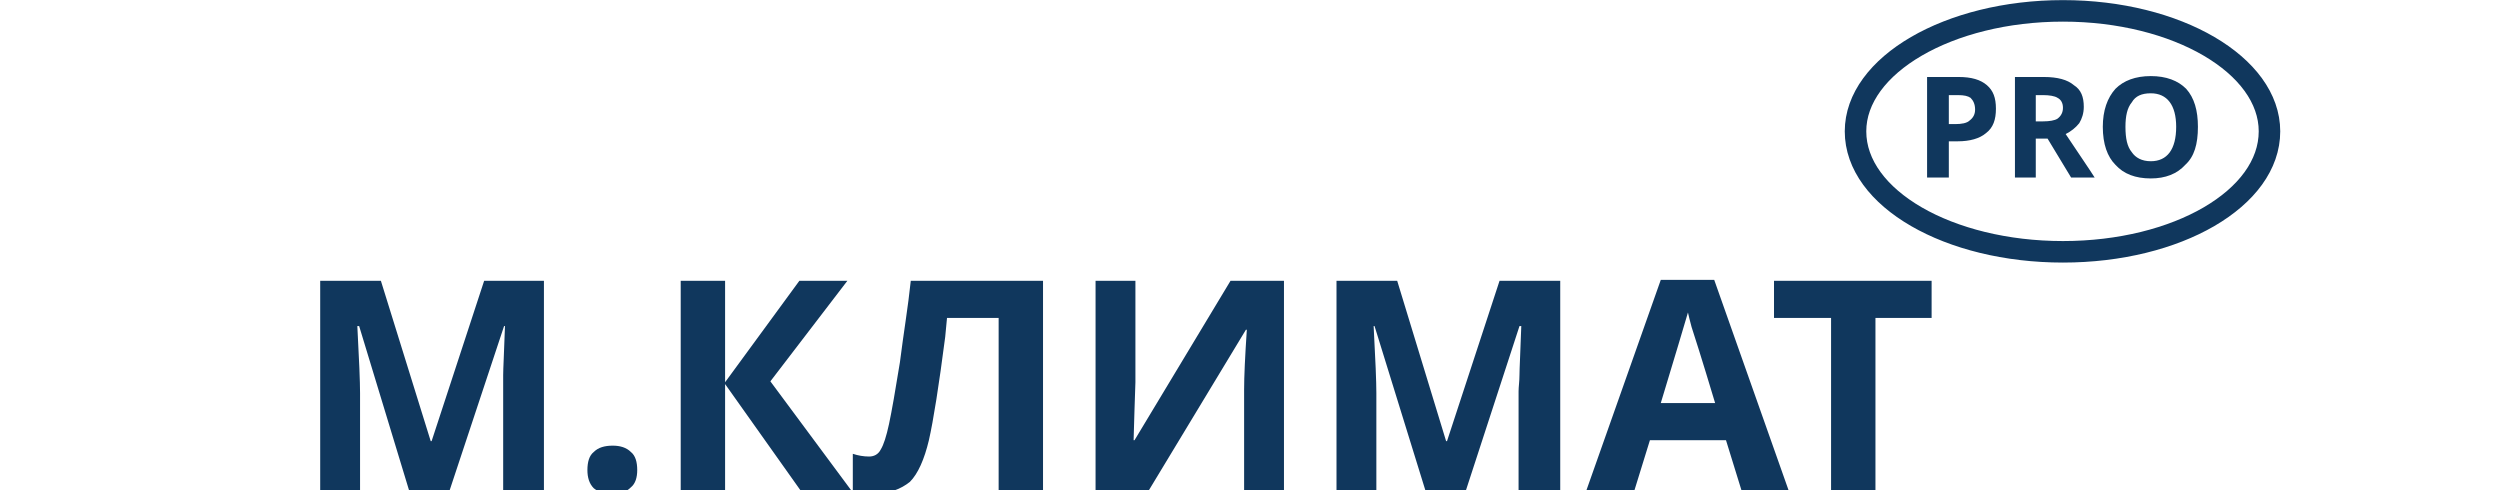
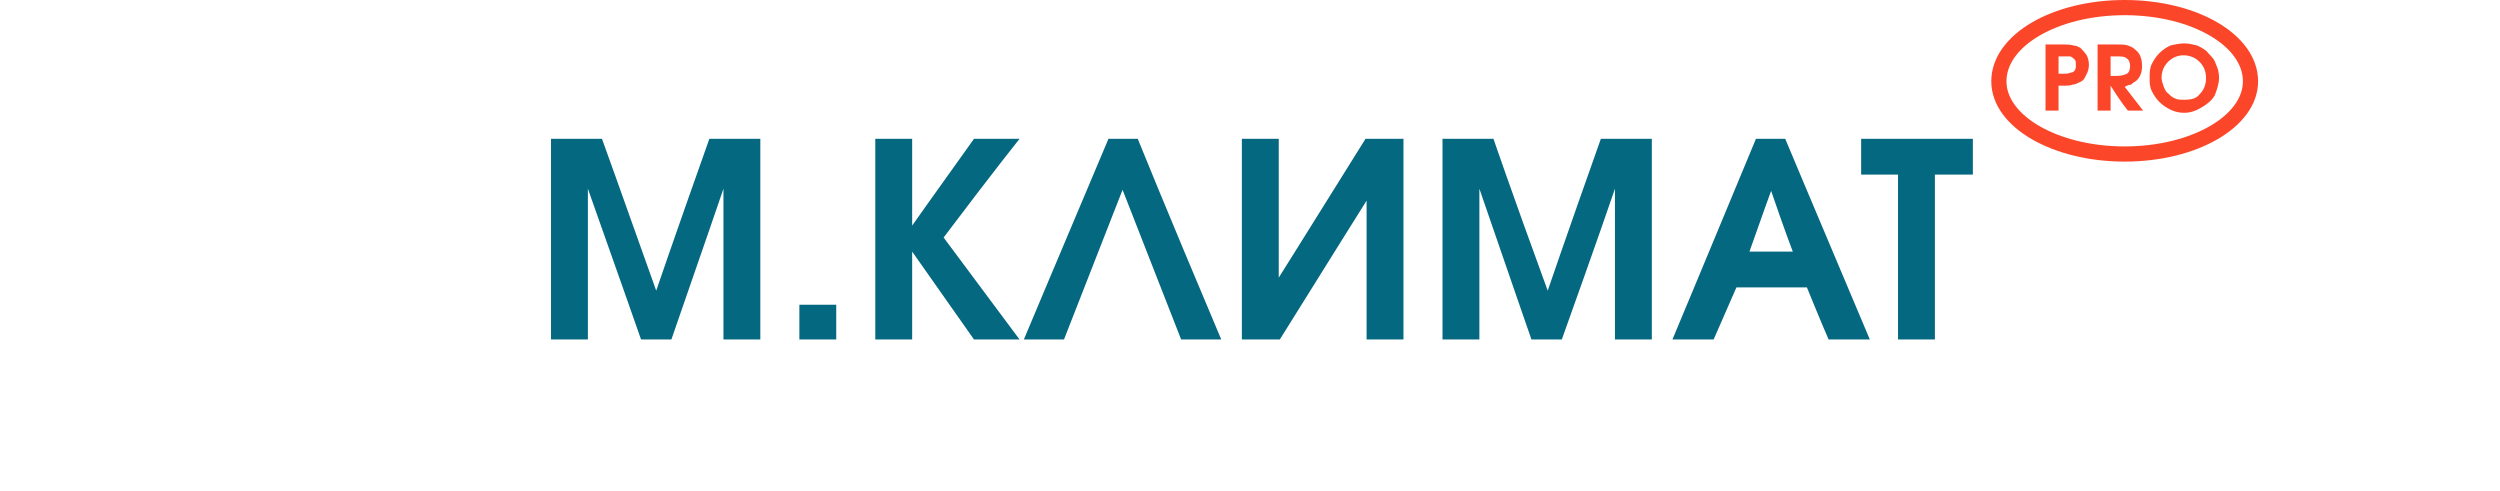
- <svg xmlns="http://www.w3.org/2000/svg" xml:space="preserve" width="230px" height="45px" version="1.1" style="shape-rendering:geometricPrecision; text-rendering:geometricPrecision; image-rendering:optimizeQuality; fill-rule:evenodd; clip-rule:evenodd" viewBox="0 0 2055 540">
+ <svg xmlns="http://www.w3.org/2000/svg" xml:space="preserve" width="2300px" height="451px" version="1.1" style="shape-rendering:geometricPrecision; text-rendering:geometricPrecision; image-rendering:optimizeQuality; fill-rule:evenodd; clip-rule:evenodd" viewBox="0 0 2301 452">
  <defs>
    <style type="text/css">
   
-     .str0 {stroke:#10375D;stroke-width:23.752}
+     .str0 {stroke:#FC4629;stroke-width:14.004}
    .fil0 {fill:none}
-     .fil1 {fill:#10375D;fill-rule:nonzero}
-     .fil2 {fill:#10375D;fill-rule:nonzero}
+     .fil1 {fill:#056881}
+     .fil2 {fill:#FC4629}
   
  </style>
  </defs>
  <g id="Слой_x0020_1">
-     <g id="_760175728">
-       <path class="fil0 str0" d="M1925 12c126,0 228,60 228,133 0,74 -102,133 -228,133 -126,0 -229,-59 -229,-133 0,-73 103,-133 229,-133z" />
-       <path class="fil1" d="M1799 137l7 0c7,0 13,-1 16,-4 4,-3 6,-7 6,-12 0,-6 -2,-10 -5,-13 -3,-2 -7,-3 -14,-3l-10 0 0 32zm52 -17c0,12 -3,21 -11,27 -7,6 -18,9 -31,9l-10 0 0 40 -24 0 0 -111 35 0c14,0 24,3 31,9 7,6 10,14 10,26zm44 14l8 0c7,0 13,-1 16,-3 4,-3 6,-7 6,-12 0,-5 -2,-9 -6,-11 -3,-2 -9,-3 -16,-3l-8 0 0 29zm0 19l0 43 -23 0 0 -111 32 0c15,0 26,3 33,9 8,5 11,13 11,24 0,7 -2,13 -5,18 -4,5 -9,9 -15,12 16,24 27,40 32,48l-26 0 -26 -43 -13 0zm179 -13c0,19 -4,33 -14,42 -9,10 -22,15 -38,15 -17,0 -30,-5 -39,-15 -9,-9 -14,-23 -14,-42 0,-18 5,-32 14,-42 9,-9 22,-14 39,-14 17,0 30,5 39,14 9,10 13,24 13,42zm-80 0c0,13 2,22 7,28 4,6 11,10 21,10 18,0 28,-13 28,-38 0,-24 -10,-37 -28,-37 -10,0 -17,3 -21,10 -5,6 -7,15 -7,27z" />
-       <path class="fil1" d="M99 541l-55 -181 -2 0c2,37 3,62 3,74l0 107 -44 0 0 -231 67 0 55 177 1 0 58 -177 66 0 0 231 -45 0 0 -109c0,-5 0,-11 0,-18 0,-7 1,-24 2,-54l-1 0 -60 181 -45 0zm197 -22c0,-9 2,-16 7,-20 5,-5 12,-7 21,-7 8,0 15,2 20,7 5,4 7,11 7,20 0,8 -2,15 -7,19 -5,5 -12,8 -20,8 -9,0 -16,-3 -21,-7 -5,-5 -7,-12 -7,-20zm291 22l-56 0 -83 -117 0 117 -49 0 0 -231 49 0 0 112 82 -112 53 0 -85 111 89 120zm212 0l-49 0 0 -190 -57 0 -2 21c-7,54 -13,92 -18,114 -5,21 -12,37 -21,46 -10,8 -23,13 -39,13 -9,0 -17,-2 -24,-4l0 -40c6,2 12,3 18,3 5,0 10,-2 13,-8 3,-5 6,-14 9,-28 3,-14 7,-37 12,-68 4,-32 9,-61 12,-90l146 0 0 231zm58 -231l44 0 0 112 -1 30 -1 34 1 0 106 -176 59 0 0 231 -44 0 0 -111c0,-14 1,-36 3,-66l-1 0 -107 177 -59 0 0 -231zm364 231l-56 -181 -1 0c2,37 3,62 3,74l0 107 -44 0 0 -231 67 0 54 177 1 0 58 -177 67 0 0 231 -46 0 0 -109c0,-5 1,-11 1,-18 0,-7 1,-24 2,-54l-2 0 -59 181 -45 0zm349 0l-17 -55 -84 0 -17 55 -53 0 82 -232 59 0 82 232 -52 0zm-29 -96c-15,-50 -24,-78 -26,-84 -2,-7 -3,-12 -4,-16 -4,14 -14,47 -30,100l60 0zm177 96l-49 0 0 -190 -63 0 0 -41 174 0 0 41 -62 0 0 190z" />
-       <polygon class="fil2" points="30,668 17,668 17,617 0,617 0,606 47,606 47,617 30,617 " />
-       <path id="1" class="fil2" d="M117 637c0,11 -2,19 -7,24 -5,6 -13,8 -22,8 -10,0 -17,-2 -22,-8 -5,-5 -8,-13 -8,-24 0,-10 3,-18 8,-23 5,-6 13,-8 22,-8 10,0 17,2 22,8 5,5 7,13 7,23zm-45 0c0,7 2,12 4,16 3,3 7,5 12,5 10,0 16,-7 16,-21 0,-14 -6,-21 -16,-21 -5,0 -9,2 -12,6 -2,3 -4,8 -4,15z" />
-       <path id="2" class="fil2" d="M150 636l4 0c4,0 7,-1 9,-3 2,-1 3,-4 3,-7 0,-3 0,-5 -2,-7 -2,-1 -4,-2 -8,-2l-6 0 0 19zm30 -10c0,6 -2,12 -7,15 -4,4 -10,5 -17,5l-6 0 0 22 -13 0 0 -62 20 0c7,0 13,2 17,5 4,4 6,8 6,15z" />
-       <polygon id="3" class="fil2" points="237,606 237,617 211,617 211,668 198,668 198,606 " />
-       <path id="4" class="fil2" d="M308 637c0,11 -3,19 -8,24 -5,6 -12,8 -22,8 -9,0 -16,-2 -21,-8 -6,-5 -8,-13 -8,-24 0,-10 2,-18 8,-23 5,-6 12,-8 22,-8 9,0 16,2 21,8 5,5 8,13 8,23zm-45 0c0,7 1,12 4,16 2,3 6,5 11,5 11,0 16,-7 16,-21 0,-14 -5,-21 -15,-21 -6,0 -10,2 -12,6 -3,3 -4,8 -4,15z" />
-       <path id="5" class="fil2" d="M327 606l20 0c8,0 15,2 19,4 4,3 6,7 6,12 0,4 -1,7 -3,9 -2,3 -4,4 -7,5l0 0c4,1 7,2 9,5 1,2 2,5 2,9 0,6 -2,10 -6,14 -4,3 -9,4 -16,4l-24 0 0 -62zm14 25l7 0c4,0 6,-1 8,-2 1,-1 2,-3 2,-5 0,-3 -1,-4 -2,-5 -2,-1 -5,-2 -9,-2l-6 0 0 14zm0 10l0 17 8 0c4,0 6,-1 8,-3 2,-1 3,-3 3,-6 0,-5 -4,-8 -11,-8l-8 0z" />
-       <path id="6" class="fil2" d="M449 637c0,11 -3,19 -8,24 -5,6 -12,8 -22,8 -9,0 -17,-2 -22,-8 -5,-5 -7,-13 -7,-24 0,-10 2,-18 7,-23 5,-6 13,-8 22,-8 10,0 17,2 22,8 5,5 8,13 8,23zm-46 0c0,7 2,12 4,16 3,3 7,5 12,5 11,0 16,-7 16,-21 0,-14 -5,-21 -16,-21 -5,0 -9,2 -12,6 -2,3 -4,8 -4,15z" />
-       <polygon id="7" class="fil2" points="463,650 463,640 486,640 486,650 " />
-       <path id="8" class="fil2" d="M529 668l-15 -48 0 0c0,10 0,16 0,20l0 28 -11 0 0 -62 18 0 14 48 0 0 16 -48 18 0 0 62 -12 0 0 -29c0,-1 0,-3 0,-5 0,-2 0,-6 0,-14l0 0 -16 48 -12 0z" />
-       <path id="9" class="fil2" d="M647 637c0,11 -2,19 -7,24 -5,6 -13,8 -22,8 -10,0 -17,-2 -22,-8 -5,-5 -8,-13 -8,-24 0,-10 3,-18 8,-23 5,-6 12,-8 22,-8 9,0 17,2 22,8 5,5 7,13 7,23zm-45 0c0,7 1,12 4,16 3,3 7,5 12,5 10,0 16,-7 16,-21 0,-14 -6,-21 -16,-21 -5,0 -9,2 -12,6 -3,3 -4,8 -4,15z" />
-       <polygon id="10" class="fil2" points="718,668 704,668 704,642 680,642 680,668 667,668 667,606 680,606 680,631 704,631 704,606 718,606 " />
-       <polygon id="11" class="fil2" points="764,668 751,668 751,617 734,617 734,606 781,606 781,617 764,617 " />
-       <path id="12" class="fil2" d="M829 668l-5 -14 -22 0 -5 14 -14 0 22 -62 16 0 22 62 -14 0zm-8 -25c-4,-14 -7,-21 -7,-23 -1,-2 -1,-3 -1,-4 -1,3 -4,12 -8,27l16 0z" />
-       <polygon id="13" class="fil2" points="871,636 851,606 864,606 884,636 884,606 896,606 896,636 916,606 930,606 909,636 931,668 917,668 896,637 896,668 884,668 884,637 863,668 849,668 " />
-       <polygon id="14" class="fil2" points="996,668 983,668 983,642 959,642 959,668 946,668 946,606 959,606 959,631 983,631 983,606 996,606 " />
-       <path id="15" class="fil2" d="M1057 668l-5 -14 -22 0 -5 14 -14 0 22 -62 16 0 22 62 -14 0zm-8 -25c-4,-14 -6,-21 -7,-23 -1,-2 -1,-3 -1,-4 -1,3 -4,12 -8,27l16 0z" />
-       <path id="16" class="fil2" d="M1106 645l-14 23 -15 0 18 -27c-4,-1 -7,-3 -8,-6 -2,-3 -3,-7 -3,-11 0,-6 2,-10 6,-13 4,-3 10,-5 17,-5l20 0 0 62 -13 0 0 -23 -8 0zm8 -28l-6 0c-4,0 -6,1 -8,2 -2,1 -3,3 -3,6 0,3 1,5 3,7 2,1 4,2 8,2l6 0 0 -17z" />
-       <polygon id="17" class="fil2" points="1223,668 1208,668 1185,637 1185,668 1172,668 1172,606 1185,606 1185,636 1207,606 1221,606 1199,636 " />
-       <path id="18" class="fil2" d="M1292 637c0,11 -3,19 -8,24 -5,6 -12,8 -22,8 -9,0 -17,-2 -22,-8 -5,-5 -7,-13 -7,-24 0,-10 2,-18 7,-23 5,-6 13,-8 22,-8 10,0 17,2 22,8 5,5 8,13 8,23zm-46 0c0,7 2,12 4,16 3,3 7,5 12,5 11,0 16,-7 16,-21 0,-14 -5,-21 -16,-21 -5,0 -9,2 -12,6 -2,3 -4,8 -4,15z" />
-       <path id="19" class="fil2" d="M1337 668l-15 -48 0 0c1,10 1,16 1,20l0 28 -12 0 0 -62 18 0 15 48 0 0 15 -48 18 0 0 62 -12 0 0 -29c0,-1 0,-3 0,-5 0,-2 0,-6 1,-14l-1 0 -16 48 -12 0z" />
-       <polygon id="20" class="fil2" points="1449,668 1435,668 1435,617 1413,617 1413,668 1400,668 1400,606 1449,606 " />
-       <path id="21" class="fil2" d="M1509 668l-5 -14 -22 0 -5 14 -14 0 22 -62 16 0 22 62 -14 0zm-8 -25c-4,-14 -6,-21 -7,-23 0,-2 -1,-3 -1,-4 -1,3 -4,12 -8,27l16 0z" />
-       <polygon id="22" class="fil2" points="1588,668 1575,668 1575,642 1550,642 1550,668 1537,668 1537,606 1550,606 1550,631 1575,631 1575,606 1588,606 " />
-       <path id="23" class="fil2" d="M1610 606l12 0 0 30 0 8 0 9 0 0 28 -47 16 0 0 62 -12 0 0 -29c0,-4 1,-10 1,-18l0 0 -29 47 -16 0 0 -62z" />
-       <path id="24" class="fil2" d="M1709 645l-14 23 -15 0 18 -27c-4,-1 -6,-3 -8,-6 -2,-3 -3,-7 -3,-11 0,-6 2,-10 6,-13 4,-3 10,-5 17,-5l21 0 0 62 -14 0 0 -23 -8 0zm8 -28l-6 0c-3,0 -6,1 -8,2 -2,1 -3,3 -3,6 0,3 1,5 3,7 2,1 5,2 8,2l6 0 0 -17z" />
-     </g>
+     <path class="fil0 str0" d="M1957 7c64,0 116,30 116,68 0,37 -52,67 -116,67 -64,0 -116,-30 -116,-67 0,-38 52,-68 116,-68z" />
+     <rect class="fil0" y="1" width="2301" height="450" />
+     <path class="fil1" d="M506 313c0,0 0,-62 0,-185 0,0 16,0 47,0 0,0 17,47 50,140 0,0 16,-47 49,-140 0,0 16,0 47,0 0,0 0,62 0,185 0,0 -11,0 -34,0 0,0 0,-46 0,-139 0,0 -16,47 -48,139 0,0 -10,0 -28,0 0,0 -16,-46 -49,-139 0,0 0,47 0,139 0,0 -11,0 -34,0zm229 0c0,0 0,-11 0,-32 0,0 11,0 34,0 0,0 0,11 0,32 0,0 -11,0 -34,0zm70 0c0,0 0,-62 0,-185 0,0 11,0 34,0 0,0 0,27 0,80 0,0 19,-27 57,-80 0,0 14,0 42,0 0,0 -24,30 -70,91 0,0 23,31 70,94 0,0 -14,0 -42,0 0,0 -19,-27 -57,-81 0,0 0,27 0,81 0,0 -11,0 -34,0zm228 -138c0,0 -18,46 -54,138 0,0 -12,0 -37,0 0,0 26,-62 78,-185 0,0 9,0 27,0 0,0 25,62 77,185 0,0 -13,0 -37,0 0,0 -18,-46 -54,-138zm224 -47c0,0 12,0 35,0 0,0 0,62 0,185 0,0 -11,0 -34,0 0,0 0,-43 0,-128 0,0 -27,43 -80,128 0,0 -12,0 -35,0 0,0 0,-62 0,-185 0,0 12,0 34,0 0,0 0,43 0,128 0,0 27,-43 80,-128zm71 185c0,0 0,-62 0,-185 0,0 15,0 47,0 0,0 16,47 50,140 0,0 16,-47 49,-140 0,0 15,0 47,0 0,0 0,62 0,185 0,0 -12,0 -34,0 0,0 0,-46 0,-139 0,0 -16,47 -49,139 0,0 -9,0 -28,0 0,0 -16,-46 -48,-139 0,0 0,47 0,139 0,0 -11,0 -34,0zm212 0c0,0 26,-62 77,-185 0,0 9,0 27,0 0,0 26,62 78,185 0,0 -13,0 -38,0 0,0 -7,-16 -20,-48 0,0 -22,0 -65,0 0,0 -7,16 -21,48 0,0 -13,0 -38,0zm71 -81c0,0 13,0 40,0 0,0 -7,-18 -20,-56 0,0 -7,19 -20,56zm137 81c0,0 0,-51 0,-152 0,0 -11,0 -34,0 0,0 0,-11 0,-33 0,0 34,0 103,0 0,0 0,11 0,33 0,0 -12,0 -35,0 0,0 0,51 0,152 0,0 -11,0 -34,0z" />
+     <path class="fil2" d="M1884 102c0,0 0,-20 0,-61 0,0 5,0 16,0 4,0 7,0 10,1 2,0 4,1 6,2 2,2 4,4 6,7 1,2 2,5 2,9 0,3 -1,7 -3,10 -1,3 -3,5 -6,6 -2,1 -4,2 -6,2 -2,1 -5,1 -10,1l-3 0 0 23 -12 0zm12 -34l3 0c4,0 6,0 8,-1 2,0 3,-1 4,-2 1,-2 1,-3 1,-5 0,-2 0,-4 -1,-5 -1,-1 -2,-2 -4,-3 -2,0 -4,0 -7,0l-4 0 0 16zm36 34c0,0 0,-20 0,-61 0,0 6,0 18,0 4,0 8,0 10,1 3,1 5,2 7,4 4,3 6,8 6,15 0,6 -2,11 -6,14 -2,1 -3,2 -4,3 -2,0 -4,1 -6,2l17 22 -14 0c0,0 -6,-7 -16,-23 0,0 0,8 0,23 0,0 -4,0 -12,0zm12 -32c0,0 1,0 5,0 5,0 8,-1 10,-2 2,-1 3,-4 3,-7 0,-3 -1,-6 -3,-7 -2,-2 -5,-2 -10,-2l-5 0c0,0 0,6 0,18zm68 -30c4,0 8,1 12,2 4,2 8,4 10,7 3,3 6,6 7,10 2,4 3,8 3,13 0,5 -2,11 -4,16 -3,5 -7,8 -12,11 -5,3 -10,5 -16,5 -5,0 -9,-1 -13,-3 -4,-2 -7,-4 -10,-7 -3,-3 -5,-6 -7,-10 -2,-4 -2,-8 -2,-12 0,-5 0,-9 2,-13 2,-4 4,-7 7,-10 3,-3 6,-5 10,-7 4,-1 9,-2 13,-2zm-1 11c-5,0 -10,2 -14,6 -4,4 -6,9 -6,15 0,2 1,5 2,8 1,2 2,5 4,6 2,2 4,4 7,5 2,1 5,1 8,1 6,0 11,-1 14,-5 4,-4 6,-9 6,-15 0,-6 -2,-11 -6,-15 -4,-4 -9,-6 -15,-6z" />
  </g>
</svg>
